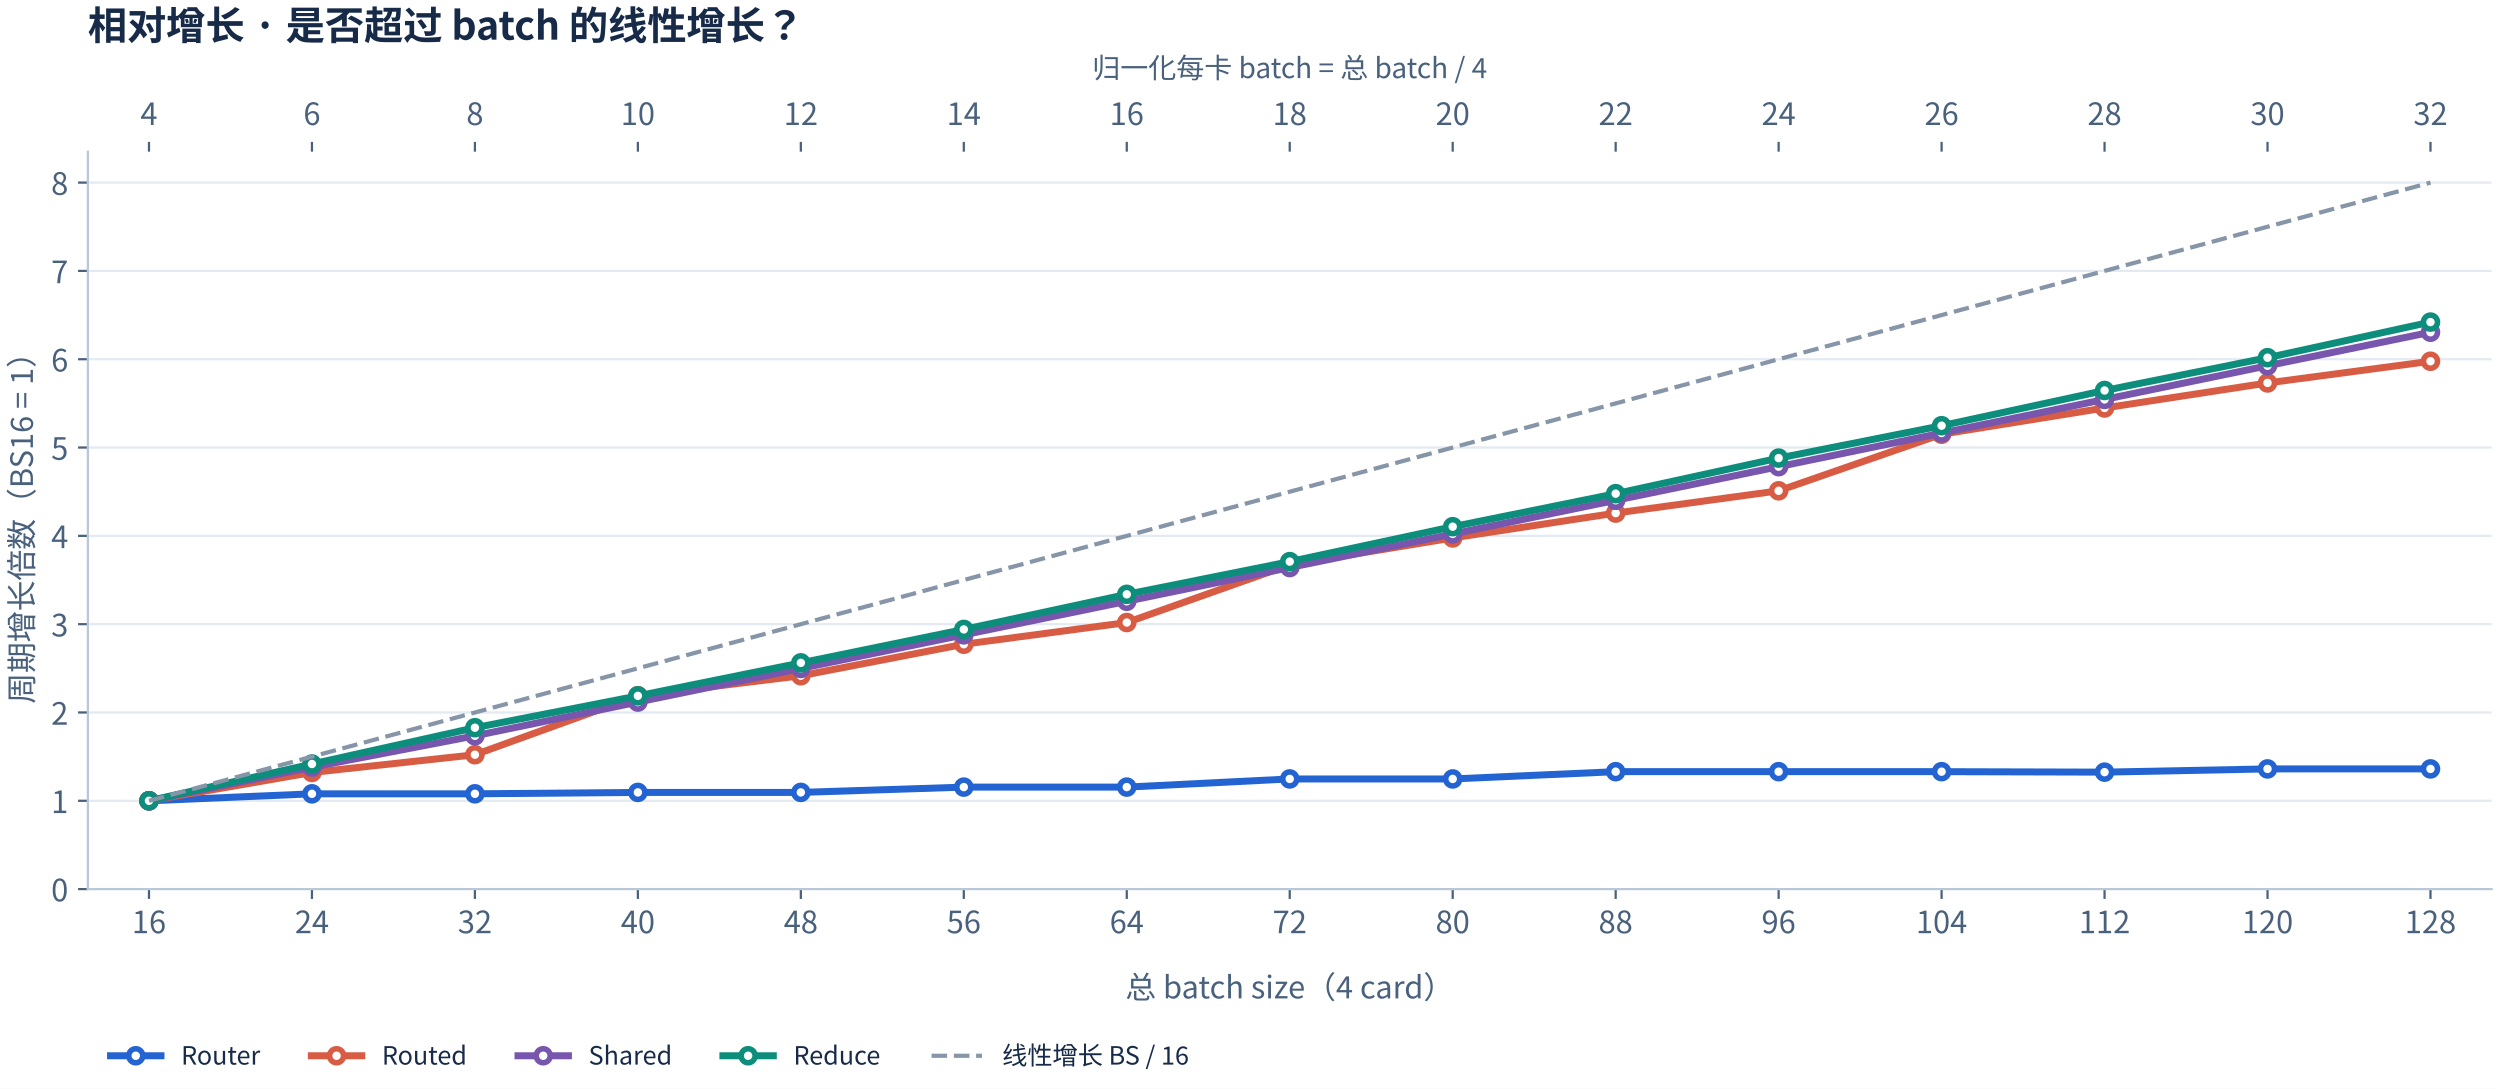
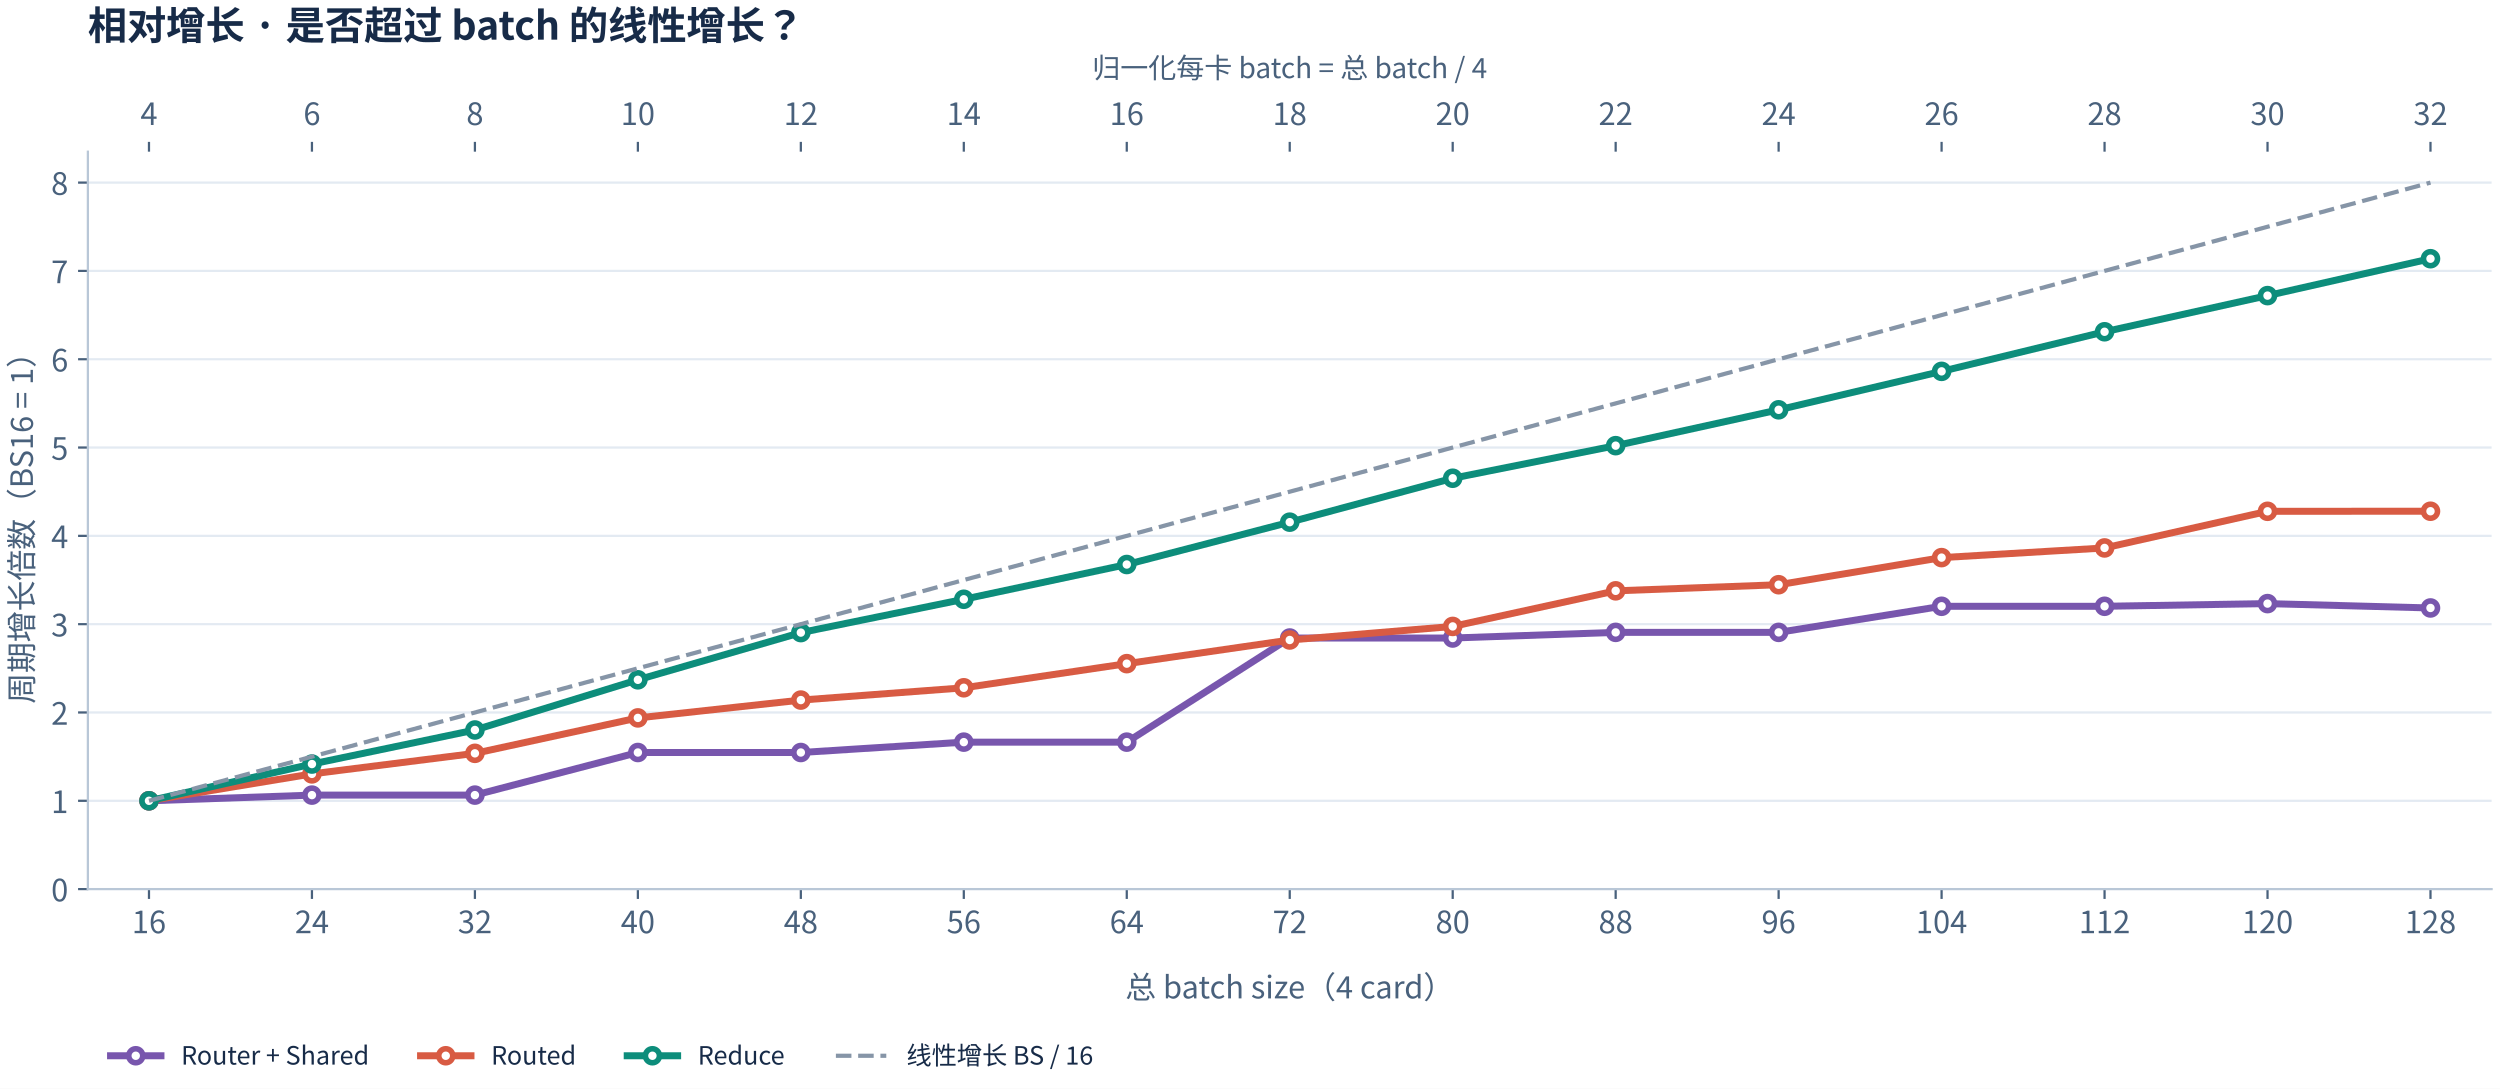
<svg xmlns="http://www.w3.org/2000/svg" xmlns:xlink="http://www.w3.org/1999/xlink" role="img" aria-label="相对增长 · 是否超过 batch 的线性增长？" width="892.8pt" height="388.8pt" viewBox="0 0 892.8 388.8" version="1.1">
  <defs>
    <style type="text/css">*{stroke-linejoin: round; stroke-linecap: butt}</style>
  </defs>
  <g id="kernel-growth-figure_1">
    <g id="kernel-growth-patch_1">
      <path d="M 0 388.8 L 892.8 388.8 L 892.8 0 L 0 0 z " style="fill: #ffffff" />
    </g>
    <g id="kernel-growth-axes_1">
      <g id="kernel-growth-patch_2">
        <path d="M 31.38 317.516 L 889.8 317.516 L 889.8 54.172 L 31.38 54.172 z " style="fill: #ffffff" />
      </g>
      <g id="kernel-growth-axes_2">
        <g id="kernel-growth-patch_3">
          <path d="M 31.38 54.172 L 889.8 54.172 L 889.8 54.172 L 31.38 54.172 z " style="fill: #ffffff" />
        </g>
        <g id="kernel-growth-matplotlib.axis_1">
          <g id="kernel-growth-xtick_1">
            <g id="kernel-growth-line2d_1">
              <defs>
                <path id="kernel-growth-mecb2e9e9a6" d="M 0 0 L 0 -3.5 " style="stroke: #49617c; stroke-width: 0.8" />
              </defs>
              <g>
                <use xlink:href="#kernel-growth-mecb2e9e9a6" x="53.204" y="54.172" style="fill: #49617c; stroke: #49617c; stroke-width: 0.8" />
              </g>
            </g>
            <g id="kernel-growth-text_1">
              <text style="font-size: 11px; font-family: 'Noto Sans CJK JP'; text-anchor: middle; fill: #49617c" x="53.204" y="44.652" transform="rotate(-0 53.20446 44.65212)">4</text>
            </g>
          </g>
          <g id="kernel-growth-xtick_2">
            <g id="kernel-growth-line2d_2">
              <g>
                <use xlink:href="#kernel-growth-mecb2e9e9a6" x="111.402" y="54.172" style="fill: #49617c; stroke: #49617c; stroke-width: 0.8" />
              </g>
            </g>
            <g id="kernel-growth-text_2">
              <text style="font-size: 11px; font-family: 'Noto Sans CJK JP'; text-anchor: middle; fill: #49617c" x="111.402" y="44.652" transform="rotate(-0 111.4024 44.65212)">6</text>
            </g>
          </g>
          <g id="kernel-growth-xtick_3">
            <g id="kernel-growth-line2d_3">
              <g>
                <use xlink:href="#kernel-growth-mecb2e9e9a6" x="169.6" y="54.172" style="fill: #49617c; stroke: #49617c; stroke-width: 0.8" />
              </g>
            </g>
            <g id="kernel-growth-text_3">
              <text style="font-size: 11px; font-family: 'Noto Sans CJK JP'; text-anchor: middle; fill: #49617c" x="169.6" y="44.652" transform="rotate(-0 169.6003 44.65212)">8</text>
            </g>
          </g>
          <g id="kernel-growth-xtick_4">
            <g id="kernel-growth-line2d_4">
              <g>
                <use xlink:href="#kernel-growth-mecb2e9e9a6" x="227.798" y="54.172" style="fill: #49617c; stroke: #49617c; stroke-width: 0.8" />
              </g>
            </g>
            <g id="kernel-growth-text_4">
              <text style="font-size: 11px; font-family: 'Noto Sans CJK JP'; text-anchor: middle; fill: #49617c" x="227.798" y="44.652" transform="rotate(-0 227.7983 44.65212)">10</text>
            </g>
          </g>
          <g id="kernel-growth-xtick_5">
            <g id="kernel-growth-line2d_5">
              <g>
                <use xlink:href="#kernel-growth-mecb2e9e9a6" x="285.996" y="54.172" style="fill: #49617c; stroke: #49617c; stroke-width: 0.8" />
              </g>
            </g>
            <g id="kernel-growth-text_5">
              <text style="font-size: 11px; font-family: 'Noto Sans CJK JP'; text-anchor: middle; fill: #49617c" x="285.996" y="44.652" transform="rotate(-0 285.9962 44.65212)">12</text>
            </g>
          </g>
          <g id="kernel-growth-xtick_6">
            <g id="kernel-growth-line2d_6">
              <g>
                <use xlink:href="#kernel-growth-mecb2e9e9a6" x="344.194" y="54.172" style="fill: #49617c; stroke: #49617c; stroke-width: 0.8" />
              </g>
            </g>
            <g id="kernel-growth-text_6">
              <text style="font-size: 11px; font-family: 'Noto Sans CJK JP'; text-anchor: middle; fill: #49617c" x="344.194" y="44.652" transform="rotate(-0 344.1941 44.65212)">14</text>
            </g>
          </g>
          <g id="kernel-growth-xtick_7">
            <g id="kernel-growth-line2d_7">
              <g>
                <use xlink:href="#kernel-growth-mecb2e9e9a6" x="402.392" y="54.172" style="fill: #49617c; stroke: #49617c; stroke-width: 0.8" />
              </g>
            </g>
            <g id="kernel-growth-text_7">
              <text style="font-size: 11px; font-family: 'Noto Sans CJK JP'; text-anchor: middle; fill: #49617c" x="402.392" y="44.652" transform="rotate(-0 402.3921 44.65212)">16</text>
            </g>
          </g>
          <g id="kernel-growth-xtick_8">
            <g id="kernel-growth-line2d_8">
              <g>
                <use xlink:href="#kernel-growth-mecb2e9e9a6" x="460.59" y="54.172" style="fill: #49617c; stroke: #49617c; stroke-width: 0.8" />
              </g>
            </g>
            <g id="kernel-growth-text_8">
              <text style="font-size: 11px; font-family: 'Noto Sans CJK JP'; text-anchor: middle; fill: #49617c" x="460.59" y="44.652" transform="rotate(-0 460.59 44.65212)">18</text>
            </g>
          </g>
          <g id="kernel-growth-xtick_9">
            <g id="kernel-growth-line2d_9">
              <g>
                <use xlink:href="#kernel-growth-mecb2e9e9a6" x="518.788" y="54.172" style="fill: #49617c; stroke: #49617c; stroke-width: 0.8" />
              </g>
            </g>
            <g id="kernel-growth-text_9">
              <text style="font-size: 11px; font-family: 'Noto Sans CJK JP'; text-anchor: middle; fill: #49617c" x="518.788" y="44.652" transform="rotate(-0 518.7879 44.65212)">20</text>
            </g>
          </g>
          <g id="kernel-growth-xtick_10">
            <g id="kernel-growth-line2d_10">
              <g>
                <use xlink:href="#kernel-growth-mecb2e9e9a6" x="576.986" y="54.172" style="fill: #49617c; stroke: #49617c; stroke-width: 0.8" />
              </g>
            </g>
            <g id="kernel-growth-text_10">
              <text style="font-size: 11px; font-family: 'Noto Sans CJK JP'; text-anchor: middle; fill: #49617c" x="576.986" y="44.652" transform="rotate(-0 576.9859 44.65212)">22</text>
            </g>
          </g>
          <g id="kernel-growth-xtick_11">
            <g id="kernel-growth-line2d_11">
              <g>
                <use xlink:href="#kernel-growth-mecb2e9e9a6" x="635.184" y="54.172" style="fill: #49617c; stroke: #49617c; stroke-width: 0.8" />
              </g>
            </g>
            <g id="kernel-growth-text_11">
              <text style="font-size: 11px; font-family: 'Noto Sans CJK JP'; text-anchor: middle; fill: #49617c" x="635.184" y="44.652" transform="rotate(-0 635.1838 44.65212)">24</text>
            </g>
          </g>
          <g id="kernel-growth-xtick_12">
            <g id="kernel-growth-line2d_12">
              <g>
                <use xlink:href="#kernel-growth-mecb2e9e9a6" x="693.382" y="54.172" style="fill: #49617c; stroke: #49617c; stroke-width: 0.8" />
              </g>
            </g>
            <g id="kernel-growth-text_12">
              <text style="font-size: 11px; font-family: 'Noto Sans CJK JP'; text-anchor: middle; fill: #49617c" x="693.382" y="44.652" transform="rotate(-0 693.3817 44.65212)">26</text>
            </g>
          </g>
          <g id="kernel-growth-xtick_13">
            <g id="kernel-growth-line2d_13">
              <g>
                <use xlink:href="#kernel-growth-mecb2e9e9a6" x="751.58" y="54.172" style="fill: #49617c; stroke: #49617c; stroke-width: 0.8" />
              </g>
            </g>
            <g id="kernel-growth-text_13">
              <text style="font-size: 11px; font-family: 'Noto Sans CJK JP'; text-anchor: middle; fill: #49617c" x="751.58" y="44.652" transform="rotate(-0 751.5797 44.65212)">28</text>
            </g>
          </g>
          <g id="kernel-growth-xtick_14">
            <g id="kernel-growth-line2d_14">
              <g>
                <use xlink:href="#kernel-growth-mecb2e9e9a6" x="809.778" y="54.172" style="fill: #49617c; stroke: #49617c; stroke-width: 0.8" />
              </g>
            </g>
            <g id="kernel-growth-text_14">
              <text style="font-size: 11px; font-family: 'Noto Sans CJK JP'; text-anchor: middle; fill: #49617c" x="809.778" y="44.652" transform="rotate(-0 809.7776 44.65212)">30</text>
            </g>
          </g>
          <g id="kernel-growth-xtick_15">
            <g id="kernel-growth-line2d_15">
              <g>
                <use xlink:href="#kernel-growth-mecb2e9e9a6" x="867.976" y="54.172" style="fill: #49617c; stroke: #49617c; stroke-width: 0.8" />
              </g>
            </g>
            <g id="kernel-growth-text_15">
              <text style="font-size: 11px; font-family: 'Noto Sans CJK JP'; text-anchor: middle; fill: #49617c" x="867.976" y="44.652" transform="rotate(-0 867.9755 44.65212)">32</text>
            </g>
          </g>
          <g id="kernel-growth-text_16">
            <text style="font-size: 10px; font-family: 'Noto Sans CJK JP'; text-anchor: middle; fill: #49617c" x="460.59" y="27.897" transform="rotate(-0 460.59 27.8968)">归一化每卡 batch = 总 batch / 4</text>
          </g>
        </g>
        <g id="kernel-growth-matplotlib.axis_2" />
      </g>
      <g id="kernel-growth-matplotlib.axis_3">
        <g id="kernel-growth-xtick_16">
          <g id="kernel-growth-line2d_16">
            <defs>
              <path id="kernel-growth-mc6863bb9b3" d="M 0 0 L 0 3.5 " style="stroke: #49617c; stroke-width: 0.8" />
            </defs>
            <g>
              <use xlink:href="#kernel-growth-mc6863bb9b3" x="53.204" y="317.516" style="fill: #49617c; stroke: #49617c; stroke-width: 0.8" />
            </g>
          </g>
          <g id="kernel-growth-text_17">
            <text style="font-size: 11px; font-family: 'Noto Sans CJK JP'; text-anchor: middle; fill: #49617c" x="53.204" y="333.271" transform="rotate(-0 53.20446 333.2713)">16</text>
          </g>
        </g>
        <g id="kernel-growth-xtick_17">
          <g id="kernel-growth-line2d_17">
            <g>
              <use xlink:href="#kernel-growth-mc6863bb9b3" x="111.402" y="317.516" style="fill: #49617c; stroke: #49617c; stroke-width: 0.8" />
            </g>
          </g>
          <g id="kernel-growth-text_18">
            <text style="font-size: 11px; font-family: 'Noto Sans CJK JP'; text-anchor: middle; fill: #49617c" x="111.402" y="333.271" transform="rotate(-0 111.4024 333.2713)">24</text>
          </g>
        </g>
        <g id="kernel-growth-xtick_18">
          <g id="kernel-growth-line2d_18">
            <g>
              <use xlink:href="#kernel-growth-mc6863bb9b3" x="169.6" y="317.516" style="fill: #49617c; stroke: #49617c; stroke-width: 0.8" />
            </g>
          </g>
          <g id="kernel-growth-text_19">
            <text style="font-size: 11px; font-family: 'Noto Sans CJK JP'; text-anchor: middle; fill: #49617c" x="169.6" y="333.271" transform="rotate(-0 169.6003 333.2713)">32</text>
          </g>
        </g>
        <g id="kernel-growth-xtick_19">
          <g id="kernel-growth-line2d_19">
            <g>
              <use xlink:href="#kernel-growth-mc6863bb9b3" x="227.798" y="317.516" style="fill: #49617c; stroke: #49617c; stroke-width: 0.8" />
            </g>
          </g>
          <g id="kernel-growth-text_20">
            <text style="font-size: 11px; font-family: 'Noto Sans CJK JP'; text-anchor: middle; fill: #49617c" x="227.798" y="333.271" transform="rotate(-0 227.7983 333.2713)">40</text>
          </g>
        </g>
        <g id="kernel-growth-xtick_20">
          <g id="kernel-growth-line2d_20">
            <g>
              <use xlink:href="#kernel-growth-mc6863bb9b3" x="285.996" y="317.516" style="fill: #49617c; stroke: #49617c; stroke-width: 0.8" />
            </g>
          </g>
          <g id="kernel-growth-text_21">
            <text style="font-size: 11px; font-family: 'Noto Sans CJK JP'; text-anchor: middle; fill: #49617c" x="285.996" y="333.271" transform="rotate(-0 285.9962 333.2713)">48</text>
          </g>
        </g>
        <g id="kernel-growth-xtick_21">
          <g id="kernel-growth-line2d_21">
            <g>
              <use xlink:href="#kernel-growth-mc6863bb9b3" x="344.194" y="317.516" style="fill: #49617c; stroke: #49617c; stroke-width: 0.8" />
            </g>
          </g>
          <g id="kernel-growth-text_22">
            <text style="font-size: 11px; font-family: 'Noto Sans CJK JP'; text-anchor: middle; fill: #49617c" x="344.194" y="333.271" transform="rotate(-0 344.1941 333.2713)">56</text>
          </g>
        </g>
        <g id="kernel-growth-xtick_22">
          <g id="kernel-growth-line2d_22">
            <g>
              <use xlink:href="#kernel-growth-mc6863bb9b3" x="402.392" y="317.516" style="fill: #49617c; stroke: #49617c; stroke-width: 0.8" />
            </g>
          </g>
          <g id="kernel-growth-text_23">
            <text style="font-size: 11px; font-family: 'Noto Sans CJK JP'; text-anchor: middle; fill: #49617c" x="402.392" y="333.271" transform="rotate(-0 402.3921 333.2713)">64</text>
          </g>
        </g>
        <g id="kernel-growth-xtick_23">
          <g id="kernel-growth-line2d_23">
            <g>
              <use xlink:href="#kernel-growth-mc6863bb9b3" x="460.59" y="317.516" style="fill: #49617c; stroke: #49617c; stroke-width: 0.8" />
            </g>
          </g>
          <g id="kernel-growth-text_24">
            <text style="font-size: 11px; font-family: 'Noto Sans CJK JP'; text-anchor: middle; fill: #49617c" x="460.59" y="333.271" transform="rotate(-0 460.59 333.2713)">72</text>
          </g>
        </g>
        <g id="kernel-growth-xtick_24">
          <g id="kernel-growth-line2d_24">
            <g>
              <use xlink:href="#kernel-growth-mc6863bb9b3" x="518.788" y="317.516" style="fill: #49617c; stroke: #49617c; stroke-width: 0.8" />
            </g>
          </g>
          <g id="kernel-growth-text_25">
            <text style="font-size: 11px; font-family: 'Noto Sans CJK JP'; text-anchor: middle; fill: #49617c" x="518.788" y="333.271" transform="rotate(-0 518.7879 333.2713)">80</text>
          </g>
        </g>
        <g id="kernel-growth-xtick_25">
          <g id="kernel-growth-line2d_25">
            <g>
              <use xlink:href="#kernel-growth-mc6863bb9b3" x="576.986" y="317.516" style="fill: #49617c; stroke: #49617c; stroke-width: 0.8" />
            </g>
          </g>
          <g id="kernel-growth-text_26">
            <text style="font-size: 11px; font-family: 'Noto Sans CJK JP'; text-anchor: middle; fill: #49617c" x="576.986" y="333.271" transform="rotate(-0 576.9859 333.2713)">88</text>
          </g>
        </g>
        <g id="kernel-growth-xtick_26">
          <g id="kernel-growth-line2d_26">
            <g>
              <use xlink:href="#kernel-growth-mc6863bb9b3" x="635.184" y="317.516" style="fill: #49617c; stroke: #49617c; stroke-width: 0.8" />
            </g>
          </g>
          <g id="kernel-growth-text_27">
            <text style="font-size: 11px; font-family: 'Noto Sans CJK JP'; text-anchor: middle; fill: #49617c" x="635.184" y="333.271" transform="rotate(-0 635.1838 333.2713)">96</text>
          </g>
        </g>
        <g id="kernel-growth-xtick_27">
          <g id="kernel-growth-line2d_27">
            <g>
              <use xlink:href="#kernel-growth-mc6863bb9b3" x="693.382" y="317.516" style="fill: #49617c; stroke: #49617c; stroke-width: 0.8" />
            </g>
          </g>
          <g id="kernel-growth-text_28">
            <text style="font-size: 11px; font-family: 'Noto Sans CJK JP'; text-anchor: middle; fill: #49617c" x="693.382" y="333.271" transform="rotate(-0 693.3817 333.2713)">104</text>
          </g>
        </g>
        <g id="kernel-growth-xtick_28">
          <g id="kernel-growth-line2d_28">
            <g>
              <use xlink:href="#kernel-growth-mc6863bb9b3" x="751.58" y="317.516" style="fill: #49617c; stroke: #49617c; stroke-width: 0.8" />
            </g>
          </g>
          <g id="kernel-growth-text_29">
            <text style="font-size: 11px; font-family: 'Noto Sans CJK JP'; text-anchor: middle; fill: #49617c" x="751.58" y="333.271" transform="rotate(-0 751.5797 333.2713)">112</text>
          </g>
        </g>
        <g id="kernel-growth-xtick_29">
          <g id="kernel-growth-line2d_29">
            <g>
              <use xlink:href="#kernel-growth-mc6863bb9b3" x="809.778" y="317.516" style="fill: #49617c; stroke: #49617c; stroke-width: 0.8" />
            </g>
          </g>
          <g id="kernel-growth-text_30">
            <text style="font-size: 11px; font-family: 'Noto Sans CJK JP'; text-anchor: middle; fill: #49617c" x="809.778" y="333.271" transform="rotate(-0 809.7776 333.2713)">120</text>
          </g>
        </g>
        <g id="kernel-growth-xtick_30">
          <g id="kernel-growth-line2d_30">
            <g>
              <use xlink:href="#kernel-growth-mc6863bb9b3" x="867.976" y="317.516" style="fill: #49617c; stroke: #49617c; stroke-width: 0.8" />
            </g>
          </g>
          <g id="kernel-growth-text_31">
            <text style="font-size: 11px; font-family: 'Noto Sans CJK JP'; text-anchor: middle; fill: #49617c" x="867.976" y="333.271" transform="rotate(-0 867.9755 333.2713)">128</text>
          </g>
        </g>
        <g id="kernel-growth-text_32">
          <text style="font-size: 11px; font-family: 'Noto Sans CJK JP'; text-anchor: middle; fill: #49617c" x="460.59" y="356.546" transform="rotate(-0 460.59 356.5463)">总 batch size（4 card）</text>
        </g>
      </g>
      <g id="kernel-growth-matplotlib.axis_4">
        <g id="kernel-growth-ytick_1">
          <g id="kernel-growth-line2d_31">
            <path d="M 31.38 317.516 L 889.8 317.516 " clip-path="url(#kernel-growth-p1537c5a682)" style="fill: none; stroke: #e3eaf2; stroke-width: 0.8; stroke-linecap: square" />
          </g>
          <g id="kernel-growth-line2d_32">
            <defs>
              <path id="kernel-growth-mb630600054" d="M 0 0 L -3.5 0 " style="stroke: #49617c; stroke-width: 0.8" />
            </defs>
            <g>
              <use xlink:href="#kernel-growth-mb630600054" x="31.38" y="317.516" style="fill: #49617c; stroke: #49617c; stroke-width: 0.8" />
            </g>
          </g>
          <g id="kernel-growth-text_33">
            <text style="font-size: 11px; font-family: 'Noto Sans CJK JP'; text-anchor: end; fill: #49617c" x="24.38" y="321.894" transform="rotate(-0 24.38024 321.8937)">0</text>
          </g>
        </g>
        <g id="kernel-growth-ytick_2">
          <g id="kernel-growth-line2d_33">
            <path d="M 31.38 285.978 L 889.8 285.978 " clip-path="url(#kernel-growth-p1537c5a682)" style="fill: none; stroke: #e3eaf2; stroke-width: 0.8; stroke-linecap: square" />
          </g>
          <g id="kernel-growth-line2d_34">
            <g>
              <use xlink:href="#kernel-growth-mb630600054" x="31.38" y="285.978" style="fill: #49617c; stroke: #49617c; stroke-width: 0.8" />
            </g>
          </g>
          <g id="kernel-growth-text_34">
            <text style="font-size: 11px; font-family: 'Noto Sans CJK JP'; text-anchor: end; fill: #49617c" x="24.38" y="290.355" transform="rotate(-0 24.38024 290.3554)">1</text>
          </g>
        </g>
        <g id="kernel-growth-ytick_3">
          <g id="kernel-growth-line2d_35">
            <path d="M 31.38 254.44 L 889.8 254.44 " clip-path="url(#kernel-growth-p1537c5a682)" style="fill: none; stroke: #e3eaf2; stroke-width: 0.8; stroke-linecap: square" />
          </g>
          <g id="kernel-growth-line2d_36">
            <g>
              <use xlink:href="#kernel-growth-mb630600054" x="31.38" y="254.44" style="fill: #49617c; stroke: #49617c; stroke-width: 0.8" />
            </g>
          </g>
          <g id="kernel-growth-text_35">
            <text style="font-size: 11px; font-family: 'Noto Sans CJK JP'; text-anchor: end; fill: #49617c" x="24.38" y="258.817" transform="rotate(-0 24.38024 258.8172)">2</text>
          </g>
        </g>
        <g id="kernel-growth-ytick_4">
          <g id="kernel-growth-line2d_37">
            <path d="M 31.38 222.901 L 889.8 222.901 " clip-path="url(#kernel-growth-p1537c5a682)" style="fill: none; stroke: #e3eaf2; stroke-width: 0.8; stroke-linecap: square" />
          </g>
          <g id="kernel-growth-line2d_38">
            <g>
              <use xlink:href="#kernel-growth-mb630600054" x="31.38" y="222.901" style="fill: #49617c; stroke: #49617c; stroke-width: 0.8" />
            </g>
          </g>
          <g id="kernel-growth-text_36">
            <text style="font-size: 11px; font-family: 'Noto Sans CJK JP'; text-anchor: end; fill: #49617c" x="24.38" y="227.279" transform="rotate(-0 24.38024 227.279)">3</text>
          </g>
        </g>
        <g id="kernel-growth-ytick_5">
          <g id="kernel-growth-line2d_39">
            <path d="M 31.38 191.363 L 889.8 191.363 " clip-path="url(#kernel-growth-p1537c5a682)" style="fill: none; stroke: #e3eaf2; stroke-width: 0.8; stroke-linecap: square" />
          </g>
          <g id="kernel-growth-line2d_40">
            <g>
              <use xlink:href="#kernel-growth-mb630600054" x="31.38" y="191.363" style="fill: #49617c; stroke: #49617c; stroke-width: 0.8" />
            </g>
          </g>
          <g id="kernel-growth-text_37">
            <text style="font-size: 11px; font-family: 'Noto Sans CJK JP'; text-anchor: end; fill: #49617c" x="24.38" y="195.741" transform="rotate(-0 24.38024 195.7407)">4</text>
          </g>
        </g>
        <g id="kernel-growth-ytick_6">
          <g id="kernel-growth-line2d_41">
            <path d="M 31.38 159.825 L 889.8 159.825 " clip-path="url(#kernel-growth-p1537c5a682)" style="fill: none; stroke: #e3eaf2; stroke-width: 0.8; stroke-linecap: square" />
          </g>
          <g id="kernel-growth-line2d_42">
            <g>
              <use xlink:href="#kernel-growth-mb630600054" x="31.38" y="159.825" style="fill: #49617c; stroke: #49617c; stroke-width: 0.8" />
            </g>
          </g>
          <g id="kernel-growth-text_38">
            <text style="font-size: 11px; font-family: 'Noto Sans CJK JP'; text-anchor: end; fill: #49617c" x="24.38" y="164.203" transform="rotate(-0 24.38024 164.2025)">5</text>
          </g>
        </g>
        <g id="kernel-growth-ytick_7">
          <g id="kernel-growth-line2d_43">
            <path d="M 31.38 128.287 L 889.8 128.287 " clip-path="url(#kernel-growth-p1537c5a682)" style="fill: none; stroke: #e3eaf2; stroke-width: 0.8; stroke-linecap: square" />
          </g>
          <g id="kernel-growth-line2d_44">
            <g>
              <use xlink:href="#kernel-growth-mb630600054" x="31.38" y="128.287" style="fill: #49617c; stroke: #49617c; stroke-width: 0.8" />
            </g>
          </g>
          <g id="kernel-growth-text_39">
            <text style="font-size: 11px; font-family: 'Noto Sans CJK JP'; text-anchor: end; fill: #49617c" x="24.38" y="132.664" transform="rotate(-0 24.38024 132.6643)">6</text>
          </g>
        </g>
        <g id="kernel-growth-ytick_8">
          <g id="kernel-growth-line2d_45">
            <path d="M 31.38 96.748 L 889.8 96.748 " clip-path="url(#kernel-growth-p1537c5a682)" style="fill: none; stroke: #e3eaf2; stroke-width: 0.8; stroke-linecap: square" />
          </g>
          <g id="kernel-growth-line2d_46">
            <g>
              <use xlink:href="#kernel-growth-mb630600054" x="31.38" y="96.748" style="fill: #49617c; stroke: #49617c; stroke-width: 0.8" />
            </g>
          </g>
          <g id="kernel-growth-text_40">
            <text style="font-size: 11px; font-family: 'Noto Sans CJK JP'; text-anchor: end; fill: #49617c" x="24.38" y="101.126" transform="rotate(-0 24.38024 101.1261)">7</text>
          </g>
        </g>
        <g id="kernel-growth-ytick_9">
          <g id="kernel-growth-line2d_47">
            <path d="M 31.38 65.21 L 889.8 65.21 " clip-path="url(#kernel-growth-p1537c5a682)" style="fill: none; stroke: #e3eaf2; stroke-width: 0.8; stroke-linecap: square" />
          </g>
          <g id="kernel-growth-line2d_48">
            <g>
              <use xlink:href="#kernel-growth-mb630600054" x="31.38" y="65.21" style="fill: #49617c; stroke: #49617c; stroke-width: 0.8" />
            </g>
          </g>
          <g id="kernel-growth-text_41">
            <text style="font-size: 11px; font-family: 'Noto Sans CJK JP'; text-anchor: end; fill: #49617c" x="24.38" y="69.588" transform="rotate(-0 24.38024 69.58784)">8</text>
          </g>
        </g>
        <g id="kernel-growth-text_42">
          <text style="font-size: 11px; font-family: 'Noto Sans CJK JP'; text-anchor: middle; fill: #49617c" x="11.756" y="185.844" transform="rotate(-90 11.75555 185.8439)">周期增长倍数（BS16 = 1）</text>
        </g>
      </g>
      <g id="kernel-growth-line2d_49">
-         <path d="M 53.204 285.978 L 111.402 283.487 L 169.6 283.487 L 227.798 282.984 L 285.996 282.984 L 344.194 281.092 L 402.392 281.092 L 460.59 278.173 L 518.788 278.173 L 576.986 275.576 L 635.184 275.576 L 693.382 275.576 L 751.58 275.747 L 809.778 274.592 L 867.976 274.592 " clip-path="url(#kernel-growth-p1537c5a682)" style="fill: none; stroke: #2364d2; stroke-width: 2.5; stroke-linecap: square" />
+         <path d="M 53.204 285.978 L 111.402 283.949 L 169.6 283.949 L 227.798 268.734 L 285.996 268.734 L 344.194 265.033 L 402.392 265.033 L 460.59 227.848 L 518.788 227.848 L 576.986 225.831 L 635.184 225.831 L 693.382 216.515 L 751.58 216.515 L 809.778 215.558 L 867.976 217.116 " clip-path="url(#kernel-growth-p1537c5a682)" style="fill: none; stroke: #7856ad; stroke-width: 2.5; stroke-linecap: square" />
        <defs>
-           <path id="kernel-growth-m94619aaaa5" d="M 0 2.5 C 0.663 2.5 1.299 2.237 1.768 1.768 C 2.237 1.299 2.5 0.663 2.5 0 C 2.5 -0.663 2.237 -1.299 1.768 -1.768 C 1.299 -2.237 0.663 -2.5 0 -2.5 C -0.663 -2.5 -1.299 -2.237 -1.768 -1.768 C -2.237 -1.299 -2.5 -0.663 -2.5 0 C -2.5 0.663 -2.237 1.299 -1.768 1.768 C -1.299 2.237 -0.663 2.5 0 2.5 z " style="stroke: #2364d2; stroke-width: 2" />
+           <path id="kernel-growth-m4a924cdd6e" d="M 0 2.5 C 0.663 2.5 1.299 2.237 1.768 1.768 C 2.237 1.299 2.5 0.663 2.5 0 C 2.5 -0.663 2.237 -1.299 1.768 -1.768 C 1.299 -2.237 0.663 -2.5 0 -2.5 C -0.663 -2.5 -1.299 -2.237 -1.768 -1.768 C -2.237 -1.299 -2.5 -0.663 -2.5 0 C -2.5 0.663 -2.237 1.299 -1.768 1.768 C -1.299 2.237 -0.663 2.5 0 2.5 z " style="stroke: #7856ad; stroke-width: 2" />
        </defs>
        <g clip-path="url(#kernel-growth-p1537c5a682)">
-           <use xlink:href="#kernel-growth-m94619aaaa5" x="53.204" y="285.978" style="fill: #ffffff; stroke: #2364d2; stroke-width: 2" />
-           <use xlink:href="#kernel-growth-m94619aaaa5" x="111.402" y="283.487" style="fill: #ffffff; stroke: #2364d2; stroke-width: 2" />
-           <use xlink:href="#kernel-growth-m94619aaaa5" x="169.6" y="283.487" style="fill: #ffffff; stroke: #2364d2; stroke-width: 2" />
-           <use xlink:href="#kernel-growth-m94619aaaa5" x="227.798" y="282.984" style="fill: #ffffff; stroke: #2364d2; stroke-width: 2" />
-           <use xlink:href="#kernel-growth-m94619aaaa5" x="285.996" y="282.984" style="fill: #ffffff; stroke: #2364d2; stroke-width: 2" />
-           <use xlink:href="#kernel-growth-m94619aaaa5" x="344.194" y="281.092" style="fill: #ffffff; stroke: #2364d2; stroke-width: 2" />
-           <use xlink:href="#kernel-growth-m94619aaaa5" x="402.392" y="281.092" style="fill: #ffffff; stroke: #2364d2; stroke-width: 2" />
-           <use xlink:href="#kernel-growth-m94619aaaa5" x="460.59" y="278.173" style="fill: #ffffff; stroke: #2364d2; stroke-width: 2" />
-           <use xlink:href="#kernel-growth-m94619aaaa5" x="518.788" y="278.173" style="fill: #ffffff; stroke: #2364d2; stroke-width: 2" />
-           <use xlink:href="#kernel-growth-m94619aaaa5" x="576.986" y="275.576" style="fill: #ffffff; stroke: #2364d2; stroke-width: 2" />
-           <use xlink:href="#kernel-growth-m94619aaaa5" x="635.184" y="275.576" style="fill: #ffffff; stroke: #2364d2; stroke-width: 2" />
-           <use xlink:href="#kernel-growth-m94619aaaa5" x="693.382" y="275.576" style="fill: #ffffff; stroke: #2364d2; stroke-width: 2" />
-           <use xlink:href="#kernel-growth-m94619aaaa5" x="751.58" y="275.747" style="fill: #ffffff; stroke: #2364d2; stroke-width: 2" />
-           <use xlink:href="#kernel-growth-m94619aaaa5" x="809.778" y="274.592" style="fill: #ffffff; stroke: #2364d2; stroke-width: 2" />
-           <use xlink:href="#kernel-growth-m94619aaaa5" x="867.976" y="274.592" style="fill: #ffffff; stroke: #2364d2; stroke-width: 2" />
+           <use xlink:href="#kernel-growth-m4a924cdd6e" x="53.204" y="285.978" style="fill: #ffffff; stroke: #7856ad; stroke-width: 2" />
+           <use xlink:href="#kernel-growth-m4a924cdd6e" x="111.402" y="283.949" style="fill: #ffffff; stroke: #7856ad; stroke-width: 2" />
+           <use xlink:href="#kernel-growth-m4a924cdd6e" x="169.6" y="283.949" style="fill: #ffffff; stroke: #7856ad; stroke-width: 2" />
+           <use xlink:href="#kernel-growth-m4a924cdd6e" x="227.798" y="268.734" style="fill: #ffffff; stroke: #7856ad; stroke-width: 2" />
+           <use xlink:href="#kernel-growth-m4a924cdd6e" x="285.996" y="268.734" style="fill: #ffffff; stroke: #7856ad; stroke-width: 2" />
+           <use xlink:href="#kernel-growth-m4a924cdd6e" x="344.194" y="265.033" style="fill: #ffffff; stroke: #7856ad; stroke-width: 2" />
+           <use xlink:href="#kernel-growth-m4a924cdd6e" x="402.392" y="265.033" style="fill: #ffffff; stroke: #7856ad; stroke-width: 2" />
+           <use xlink:href="#kernel-growth-m4a924cdd6e" x="460.59" y="227.848" style="fill: #ffffff; stroke: #7856ad; stroke-width: 2" />
+           <use xlink:href="#kernel-growth-m4a924cdd6e" x="518.788" y="227.848" style="fill: #ffffff; stroke: #7856ad; stroke-width: 2" />
+           <use xlink:href="#kernel-growth-m4a924cdd6e" x="576.986" y="225.831" style="fill: #ffffff; stroke: #7856ad; stroke-width: 2" />
+           <use xlink:href="#kernel-growth-m4a924cdd6e" x="635.184" y="225.831" style="fill: #ffffff; stroke: #7856ad; stroke-width: 2" />
+           <use xlink:href="#kernel-growth-m4a924cdd6e" x="693.382" y="216.515" style="fill: #ffffff; stroke: #7856ad; stroke-width: 2" />
+           <use xlink:href="#kernel-growth-m4a924cdd6e" x="751.58" y="216.515" style="fill: #ffffff; stroke: #7856ad; stroke-width: 2" />
+           <use xlink:href="#kernel-growth-m4a924cdd6e" x="809.778" y="215.558" style="fill: #ffffff; stroke: #7856ad; stroke-width: 2" />
+           <use xlink:href="#kernel-growth-m4a924cdd6e" x="867.976" y="217.116" style="fill: #ffffff; stroke: #7856ad; stroke-width: 2" />
        </g>
      </g>
      <g id="kernel-growth-line2d_50">
-         <path d="M 53.204 285.978 L 111.402 275.864 L 169.6 269.524 L 227.798 248.461 L 285.996 241.32 L 344.194 230.066 L 402.392 222.313 L 460.59 201.678 L 518.788 192.104 L 576.986 183.229 L 635.184 175.275 L 693.382 155.062 L 751.58 145.693 L 809.778 136.752 L 867.976 129.01 " clip-path="url(#kernel-growth-p1537c5a682)" style="fill: none; stroke: #d85b43; stroke-width: 2.5; stroke-linecap: square" />
+         <path d="M 53.204 285.978 L 111.402 276.366 L 169.6 269.032 L 227.798 256.376 L 285.996 250.011 L 344.194 245.621 L 402.392 237 L 460.59 228.554 L 518.788 223.708 L 576.986 210.997 L 635.184 208.817 L 693.382 199.135 L 751.58 195.681 L 809.778 182.595 L 867.976 182.573 " clip-path="url(#kernel-growth-p1537c5a682)" style="fill: none; stroke: #d85b43; stroke-width: 2.5; stroke-linecap: square" />
        <defs>
          <path id="kernel-growth-mc06e842d91" d="M 0 2.5 C 0.663 2.5 1.299 2.237 1.768 1.768 C 2.237 1.299 2.5 0.663 2.5 0 C 2.5 -0.663 2.237 -1.299 1.768 -1.768 C 1.299 -2.237 0.663 -2.5 0 -2.5 C -0.663 -2.5 -1.299 -2.237 -1.768 -1.768 C -2.237 -1.299 -2.5 -0.663 -2.5 0 C -2.5 0.663 -2.237 1.299 -1.768 1.768 C -1.299 2.237 -0.663 2.5 0 2.5 z " style="stroke: #d85b43; stroke-width: 2" />
        </defs>
        <g clip-path="url(#kernel-growth-p1537c5a682)">
          <use xlink:href="#kernel-growth-mc06e842d91" x="53.204" y="285.978" style="fill: #ffffff; stroke: #d85b43; stroke-width: 2" />
-           <use xlink:href="#kernel-growth-mc06e842d91" x="111.402" y="275.864" style="fill: #ffffff; stroke: #d85b43; stroke-width: 2" />
-           <use xlink:href="#kernel-growth-mc06e842d91" x="169.6" y="269.524" style="fill: #ffffff; stroke: #d85b43; stroke-width: 2" />
-           <use xlink:href="#kernel-growth-mc06e842d91" x="227.798" y="248.461" style="fill: #ffffff; stroke: #d85b43; stroke-width: 2" />
-           <use xlink:href="#kernel-growth-mc06e842d91" x="285.996" y="241.32" style="fill: #ffffff; stroke: #d85b43; stroke-width: 2" />
-           <use xlink:href="#kernel-growth-mc06e842d91" x="344.194" y="230.066" style="fill: #ffffff; stroke: #d85b43; stroke-width: 2" />
-           <use xlink:href="#kernel-growth-mc06e842d91" x="402.392" y="222.313" style="fill: #ffffff; stroke: #d85b43; stroke-width: 2" />
-           <use xlink:href="#kernel-growth-mc06e842d91" x="460.59" y="201.678" style="fill: #ffffff; stroke: #d85b43; stroke-width: 2" />
-           <use xlink:href="#kernel-growth-mc06e842d91" x="518.788" y="192.104" style="fill: #ffffff; stroke: #d85b43; stroke-width: 2" />
-           <use xlink:href="#kernel-growth-mc06e842d91" x="576.986" y="183.229" style="fill: #ffffff; stroke: #d85b43; stroke-width: 2" />
-           <use xlink:href="#kernel-growth-mc06e842d91" x="635.184" y="175.275" style="fill: #ffffff; stroke: #d85b43; stroke-width: 2" />
-           <use xlink:href="#kernel-growth-mc06e842d91" x="693.382" y="155.062" style="fill: #ffffff; stroke: #d85b43; stroke-width: 2" />
-           <use xlink:href="#kernel-growth-mc06e842d91" x="751.58" y="145.693" style="fill: #ffffff; stroke: #d85b43; stroke-width: 2" />
-           <use xlink:href="#kernel-growth-mc06e842d91" x="809.778" y="136.752" style="fill: #ffffff; stroke: #d85b43; stroke-width: 2" />
-           <use xlink:href="#kernel-growth-mc06e842d91" x="867.976" y="129.01" style="fill: #ffffff; stroke: #d85b43; stroke-width: 2" />
+           <use xlink:href="#kernel-growth-mc06e842d91" x="111.402" y="276.366" style="fill: #ffffff; stroke: #d85b43; stroke-width: 2" />
+           <use xlink:href="#kernel-growth-mc06e842d91" x="169.6" y="269.032" style="fill: #ffffff; stroke: #d85b43; stroke-width: 2" />
+           <use xlink:href="#kernel-growth-mc06e842d91" x="227.798" y="256.376" style="fill: #ffffff; stroke: #d85b43; stroke-width: 2" />
+           <use xlink:href="#kernel-growth-mc06e842d91" x="285.996" y="250.011" style="fill: #ffffff; stroke: #d85b43; stroke-width: 2" />
+           <use xlink:href="#kernel-growth-mc06e842d91" x="344.194" y="245.621" style="fill: #ffffff; stroke: #d85b43; stroke-width: 2" />
+           <use xlink:href="#kernel-growth-mc06e842d91" x="402.392" y="237" style="fill: #ffffff; stroke: #d85b43; stroke-width: 2" />
+           <use xlink:href="#kernel-growth-mc06e842d91" x="460.59" y="228.554" style="fill: #ffffff; stroke: #d85b43; stroke-width: 2" />
+           <use xlink:href="#kernel-growth-mc06e842d91" x="518.788" y="223.708" style="fill: #ffffff; stroke: #d85b43; stroke-width: 2" />
+           <use xlink:href="#kernel-growth-mc06e842d91" x="576.986" y="210.997" style="fill: #ffffff; stroke: #d85b43; stroke-width: 2" />
+           <use xlink:href="#kernel-growth-mc06e842d91" x="635.184" y="208.817" style="fill: #ffffff; stroke: #d85b43; stroke-width: 2" />
+           <use xlink:href="#kernel-growth-mc06e842d91" x="693.382" y="199.135" style="fill: #ffffff; stroke: #d85b43; stroke-width: 2" />
+           <use xlink:href="#kernel-growth-mc06e842d91" x="751.58" y="195.681" style="fill: #ffffff; stroke: #d85b43; stroke-width: 2" />
+           <use xlink:href="#kernel-growth-mc06e842d91" x="809.778" y="182.595" style="fill: #ffffff; stroke: #d85b43; stroke-width: 2" />
+           <use xlink:href="#kernel-growth-mc06e842d91" x="867.976" y="182.573" style="fill: #ffffff; stroke: #d85b43; stroke-width: 2" />
        </g>
      </g>
      <g id="kernel-growth-line2d_51">
-         <path d="M 53.204 285.978 L 111.402 273.976 L 169.6 262.763 L 227.798 250.725 L 285.996 238.713 L 344.194 226.705 L 402.392 214.73 L 460.59 202.685 L 518.788 190.674 L 576.986 178.665 L 635.184 166.654 L 693.382 154.646 L 751.58 142.634 L 809.778 130.623 L 867.976 118.645 " clip-path="url(#kernel-growth-p1537c5a682)" style="fill: none; stroke: #7856ad; stroke-width: 2.5; stroke-linecap: square" />
-         <defs>
-           <path id="kernel-growth-m4a924cdd6e" d="M 0 2.5 C 0.663 2.5 1.299 2.237 1.768 1.768 C 2.237 1.299 2.5 0.663 2.5 0 C 2.5 -0.663 2.237 -1.299 1.768 -1.768 C 1.299 -2.237 0.663 -2.5 0 -2.5 C -0.663 -2.5 -1.299 -2.237 -1.768 -1.768 C -2.237 -1.299 -2.5 -0.663 -2.5 0 C -2.5 0.663 -2.237 1.299 -1.768 1.768 C -1.299 2.237 -0.663 2.5 0 2.5 z " style="stroke: #7856ad; stroke-width: 2" />
-         </defs>
-         <g clip-path="url(#kernel-growth-p1537c5a682)">
-           <use xlink:href="#kernel-growth-m4a924cdd6e" x="53.204" y="285.978" style="fill: #ffffff; stroke: #7856ad; stroke-width: 2" />
-           <use xlink:href="#kernel-growth-m4a924cdd6e" x="111.402" y="273.976" style="fill: #ffffff; stroke: #7856ad; stroke-width: 2" />
-           <use xlink:href="#kernel-growth-m4a924cdd6e" x="169.6" y="262.763" style="fill: #ffffff; stroke: #7856ad; stroke-width: 2" />
-           <use xlink:href="#kernel-growth-m4a924cdd6e" x="227.798" y="250.725" style="fill: #ffffff; stroke: #7856ad; stroke-width: 2" />
-           <use xlink:href="#kernel-growth-m4a924cdd6e" x="285.996" y="238.713" style="fill: #ffffff; stroke: #7856ad; stroke-width: 2" />
-           <use xlink:href="#kernel-growth-m4a924cdd6e" x="344.194" y="226.705" style="fill: #ffffff; stroke: #7856ad; stroke-width: 2" />
-           <use xlink:href="#kernel-growth-m4a924cdd6e" x="402.392" y="214.73" style="fill: #ffffff; stroke: #7856ad; stroke-width: 2" />
-           <use xlink:href="#kernel-growth-m4a924cdd6e" x="460.59" y="202.685" style="fill: #ffffff; stroke: #7856ad; stroke-width: 2" />
-           <use xlink:href="#kernel-growth-m4a924cdd6e" x="518.788" y="190.674" style="fill: #ffffff; stroke: #7856ad; stroke-width: 2" />
-           <use xlink:href="#kernel-growth-m4a924cdd6e" x="576.986" y="178.665" style="fill: #ffffff; stroke: #7856ad; stroke-width: 2" />
-           <use xlink:href="#kernel-growth-m4a924cdd6e" x="635.184" y="166.654" style="fill: #ffffff; stroke: #7856ad; stroke-width: 2" />
-           <use xlink:href="#kernel-growth-m4a924cdd6e" x="693.382" y="154.646" style="fill: #ffffff; stroke: #7856ad; stroke-width: 2" />
-           <use xlink:href="#kernel-growth-m4a924cdd6e" x="751.58" y="142.634" style="fill: #ffffff; stroke: #7856ad; stroke-width: 2" />
-           <use xlink:href="#kernel-growth-m4a924cdd6e" x="809.778" y="130.623" style="fill: #ffffff; stroke: #7856ad; stroke-width: 2" />
-           <use xlink:href="#kernel-growth-m4a924cdd6e" x="867.976" y="118.645" style="fill: #ffffff; stroke: #7856ad; stroke-width: 2" />
-         </g>
-       </g>
-       <g id="kernel-growth-line2d_52">
-         <path d="M 53.204 285.978 L 111.402 272.836 L 169.6 259.881 L 227.798 248.5 L 285.996 236.719 L 344.194 224.78 L 402.392 212.25 L 460.59 200.563 L 518.788 188.09 L 576.986 176.296 L 635.184 163.595 L 693.382 152.025 L 751.58 139.449 L 809.778 127.737 L 867.976 115.024 " clip-path="url(#kernel-growth-p1537c5a682)" style="fill: none; stroke: #0d8d7b; stroke-width: 2.5; stroke-linecap: square" />
+         <path d="M 53.204 285.978 L 111.402 272.856 L 169.6 260.694 L 227.798 242.772 L 285.996 225.913 L 344.194 214.012 L 402.392 201.598 L 460.59 186.476 L 518.788 170.792 L 576.986 159.154 L 635.184 146.347 L 693.382 132.62 L 751.58 118.48 L 809.778 105.568 L 867.976 92.389 " clip-path="url(#kernel-growth-p1537c5a682)" style="fill: none; stroke: #0d8d7b; stroke-width: 2.5; stroke-linecap: square" />
        <defs>
          <path id="kernel-growth-m98abdd7638" d="M 0 2.5 C 0.663 2.5 1.299 2.237 1.768 1.768 C 2.237 1.299 2.5 0.663 2.5 0 C 2.5 -0.663 2.237 -1.299 1.768 -1.768 C 1.299 -2.237 0.663 -2.5 0 -2.5 C -0.663 -2.5 -1.299 -2.237 -1.768 -1.768 C -2.237 -1.299 -2.5 -0.663 -2.5 0 C -2.5 0.663 -2.237 1.299 -1.768 1.768 C -1.299 2.237 -0.663 2.5 0 2.5 z " style="stroke: #0d8d7b; stroke-width: 2" />
        </defs>
        <g clip-path="url(#kernel-growth-p1537c5a682)">
          <use xlink:href="#kernel-growth-m98abdd7638" x="53.204" y="285.978" style="fill: #ffffff; stroke: #0d8d7b; stroke-width: 2" />
-           <use xlink:href="#kernel-growth-m98abdd7638" x="111.402" y="272.836" style="fill: #ffffff; stroke: #0d8d7b; stroke-width: 2" />
-           <use xlink:href="#kernel-growth-m98abdd7638" x="169.6" y="259.881" style="fill: #ffffff; stroke: #0d8d7b; stroke-width: 2" />
-           <use xlink:href="#kernel-growth-m98abdd7638" x="227.798" y="248.5" style="fill: #ffffff; stroke: #0d8d7b; stroke-width: 2" />
-           <use xlink:href="#kernel-growth-m98abdd7638" x="285.996" y="236.719" style="fill: #ffffff; stroke: #0d8d7b; stroke-width: 2" />
-           <use xlink:href="#kernel-growth-m98abdd7638" x="344.194" y="224.78" style="fill: #ffffff; stroke: #0d8d7b; stroke-width: 2" />
-           <use xlink:href="#kernel-growth-m98abdd7638" x="402.392" y="212.25" style="fill: #ffffff; stroke: #0d8d7b; stroke-width: 2" />
-           <use xlink:href="#kernel-growth-m98abdd7638" x="460.59" y="200.563" style="fill: #ffffff; stroke: #0d8d7b; stroke-width: 2" />
-           <use xlink:href="#kernel-growth-m98abdd7638" x="518.788" y="188.09" style="fill: #ffffff; stroke: #0d8d7b; stroke-width: 2" />
-           <use xlink:href="#kernel-growth-m98abdd7638" x="576.986" y="176.296" style="fill: #ffffff; stroke: #0d8d7b; stroke-width: 2" />
-           <use xlink:href="#kernel-growth-m98abdd7638" x="635.184" y="163.595" style="fill: #ffffff; stroke: #0d8d7b; stroke-width: 2" />
-           <use xlink:href="#kernel-growth-m98abdd7638" x="693.382" y="152.025" style="fill: #ffffff; stroke: #0d8d7b; stroke-width: 2" />
-           <use xlink:href="#kernel-growth-m98abdd7638" x="751.58" y="139.449" style="fill: #ffffff; stroke: #0d8d7b; stroke-width: 2" />
-           <use xlink:href="#kernel-growth-m98abdd7638" x="809.778" y="127.737" style="fill: #ffffff; stroke: #0d8d7b; stroke-width: 2" />
-           <use xlink:href="#kernel-growth-m98abdd7638" x="867.976" y="115.024" style="fill: #ffffff; stroke: #0d8d7b; stroke-width: 2" />
-         </g>
-       </g>
-       <g id="kernel-growth-line2d_53">
+           <use xlink:href="#kernel-growth-m98abdd7638" x="111.402" y="272.856" style="fill: #ffffff; stroke: #0d8d7b; stroke-width: 2" />
+           <use xlink:href="#kernel-growth-m98abdd7638" x="169.6" y="260.694" style="fill: #ffffff; stroke: #0d8d7b; stroke-width: 2" />
+           <use xlink:href="#kernel-growth-m98abdd7638" x="227.798" y="242.772" style="fill: #ffffff; stroke: #0d8d7b; stroke-width: 2" />
+           <use xlink:href="#kernel-growth-m98abdd7638" x="285.996" y="225.913" style="fill: #ffffff; stroke: #0d8d7b; stroke-width: 2" />
+           <use xlink:href="#kernel-growth-m98abdd7638" x="344.194" y="214.012" style="fill: #ffffff; stroke: #0d8d7b; stroke-width: 2" />
+           <use xlink:href="#kernel-growth-m98abdd7638" x="402.392" y="201.598" style="fill: #ffffff; stroke: #0d8d7b; stroke-width: 2" />
+           <use xlink:href="#kernel-growth-m98abdd7638" x="460.59" y="186.476" style="fill: #ffffff; stroke: #0d8d7b; stroke-width: 2" />
+           <use xlink:href="#kernel-growth-m98abdd7638" x="518.788" y="170.792" style="fill: #ffffff; stroke: #0d8d7b; stroke-width: 2" />
+           <use xlink:href="#kernel-growth-m98abdd7638" x="576.986" y="159.154" style="fill: #ffffff; stroke: #0d8d7b; stroke-width: 2" />
+           <use xlink:href="#kernel-growth-m98abdd7638" x="635.184" y="146.347" style="fill: #ffffff; stroke: #0d8d7b; stroke-width: 2" />
+           <use xlink:href="#kernel-growth-m98abdd7638" x="693.382" y="132.62" style="fill: #ffffff; stroke: #0d8d7b; stroke-width: 2" />
+           <use xlink:href="#kernel-growth-m98abdd7638" x="751.58" y="118.48" style="fill: #ffffff; stroke: #0d8d7b; stroke-width: 2" />
+           <use xlink:href="#kernel-growth-m98abdd7638" x="809.778" y="105.568" style="fill: #ffffff; stroke: #0d8d7b; stroke-width: 2" />
+           <use xlink:href="#kernel-growth-m98abdd7638" x="867.976" y="92.389" style="fill: #ffffff; stroke: #0d8d7b; stroke-width: 2" />
+         </g>
+       </g>
+       <g id="kernel-growth-line2d_52">
        <path d="M 53.204 285.978 L 111.402 270.209 L 169.6 254.44 L 227.798 238.67 L 285.996 222.901 L 344.194 207.132 L 402.392 191.363 L 460.59 175.594 L 518.788 159.825 L 576.986 144.056 L 635.184 128.287 L 693.382 112.518 L 751.58 96.748 L 809.778 80.979 L 867.976 65.21 " clip-path="url(#kernel-growth-p1537c5a682)" style="fill: none; stroke-dasharray: 5.55,2.4; stroke-dashoffset: 0; stroke: #8695a7; stroke-width: 1.5" />
      </g>
      <g id="kernel-growth-patch_4">
        <path d="M 31.38 317.516 L 31.38 54.172 " style="fill: none; stroke: #b9c7d7; stroke-width: 0.8; stroke-linejoin: miter; stroke-linecap: square" />
      </g>
      <g id="kernel-growth-patch_5">
        <path d="M 31.38 317.516 L 889.8 317.516 " style="fill: none; stroke: #b9c7d7; stroke-width: 0.8; stroke-linejoin: miter; stroke-linecap: square" />
      </g>
      <g id="kernel-growth-text_43">
        <text style="font-weight: 700; font-size: 14px; font-family: 'Noto Sans CJK JP'; text-anchor: start; fill: #172b48" x="31.38" y="14.172" transform="rotate(-0 31.38024 14.1718)">相对增长 · 是否超过 batch 的线性增长？</text>
      </g>
      <g id="kernel-growth-legend_1">
+         <g id="kernel-growth-line2d_53">
+           <path d="M 39.48 377.031 L 48.48 377.031 L 57.48 377.031 " style="fill: none; stroke: #7856ad; stroke-width: 2.5; stroke-linecap: square" />
+           <g>
+             <use xlink:href="#kernel-growth-m4a924cdd6e" x="48.48" y="377.031" style="fill: #ffffff; stroke: #7856ad; stroke-width: 2" />
+           </g>
+         </g>
+         <g id="kernel-growth-text_44">
+           <text style="font-size: 9px; font-family: 'Noto Sans CJK JP'; text-anchor: start; fill: #172b48" x="64.68" y="380.181" transform="rotate(-0 64.68024 380.1814)">Router + Shared</text>
+         </g>
        <g id="kernel-growth-line2d_54">
-           <path d="M 39.48 377.031 L 48.48 377.031 L 57.48 377.031 " style="fill: none; stroke: #2364d2; stroke-width: 2.5; stroke-linecap: square" />
+           <path d="M 150.191 377.031 L 159.191 377.031 L 168.191 377.031 " style="fill: none; stroke: #d85b43; stroke-width: 2.5; stroke-linecap: square" />
          <g>
-             <use xlink:href="#kernel-growth-m94619aaaa5" x="48.48" y="377.031" style="fill: #ffffff; stroke: #2364d2; stroke-width: 2" />
-           </g>
-         </g>
-         <g id="kernel-growth-text_44">
-           <text style="font-size: 9px; font-family: 'Noto Sans CJK JP'; text-anchor: start; fill: #172b48" x="64.68" y="380.181" transform="rotate(-0 64.68024 380.1814)">Router</text>
+             <use xlink:href="#kernel-growth-mc06e842d91" x="159.191" y="377.031" style="fill: #ffffff; stroke: #d85b43; stroke-width: 2" />
+           </g>
+         </g>
+         <g id="kernel-growth-text_45">
+           <text style="font-size: 9px; font-family: 'Noto Sans CJK JP'; text-anchor: start; fill: #172b48" x="175.391" y="380.181" transform="rotate(-0 175.3915 380.1814)">Routed</text>
        </g>
        <g id="kernel-growth-line2d_55">
-           <path d="M 111.192 377.031 L 120.192 377.031 L 129.192 377.031 " style="fill: none; stroke: #d85b43; stroke-width: 2.5; stroke-linecap: square" />
+           <path d="M 223.991 377.031 L 232.991 377.031 L 241.991 377.031 " style="fill: none; stroke: #0d8d7b; stroke-width: 2.5; stroke-linecap: square" />
          <g>
-             <use xlink:href="#kernel-growth-mc06e842d91" x="120.192" y="377.031" style="fill: #ffffff; stroke: #d85b43; stroke-width: 2" />
-           </g>
-         </g>
-         <g id="kernel-growth-text_45">
-           <text style="font-size: 9px; font-family: 'Noto Sans CJK JP'; text-anchor: start; fill: #172b48" x="136.392" y="380.181" transform="rotate(-0 136.392 380.1814)">Routed</text>
+             <use xlink:href="#kernel-growth-m98abdd7638" x="232.991" y="377.031" style="fill: #ffffff; stroke: #0d8d7b; stroke-width: 2" />
+           </g>
+         </g>
+         <g id="kernel-growth-text_46">
+           <text style="font-size: 9px; font-family: 'Noto Sans CJK JP'; text-anchor: start; fill: #172b48" x="249.191" y="380.181" transform="rotate(-0 249.1915 380.1814)">Reduce</text>
        </g>
        <g id="kernel-growth-line2d_56">
-           <path d="M 184.992 377.031 L 193.992 377.031 L 202.992 377.031 " style="fill: none; stroke: #7856ad; stroke-width: 2.5; stroke-linecap: square" />
-           <g>
-             <use xlink:href="#kernel-growth-m4a924cdd6e" x="193.992" y="377.031" style="fill: #ffffff; stroke: #7856ad; stroke-width: 2" />
-           </g>
-         </g>
-         <g id="kernel-growth-text_46">
-           <text style="font-size: 9px; font-family: 'Noto Sans CJK JP'; text-anchor: start; fill: #172b48" x="210.192" y="380.181" transform="rotate(-0 210.192 380.1814)">Shared</text>
-         </g>
-         <g id="kernel-growth-line2d_57">
-           <path d="M 258.163 377.031 L 267.163 377.031 L 276.163 377.031 " style="fill: none; stroke: #0d8d7b; stroke-width: 2.5; stroke-linecap: square" />
-           <g>
-             <use xlink:href="#kernel-growth-m98abdd7638" x="267.163" y="377.031" style="fill: #ffffff; stroke: #0d8d7b; stroke-width: 2" />
-           </g>
+           <path d="M 298.513 377.031 L 307.513 377.031 L 316.513 377.031 " style="fill: none; stroke-dasharray: 5.55,2.4; stroke-dashoffset: 0; stroke: #8695a7; stroke-width: 1.5" />
        </g>
        <g id="kernel-growth-text_47">
-           <text style="font-size: 9px; font-family: 'Noto Sans CJK JP'; text-anchor: start; fill: #172b48" x="283.363" y="380.181" transform="rotate(-0 283.3634 380.1814)">Reduce</text>
-         </g>
-         <g id="kernel-growth-line2d_58">
-           <path d="M 332.685 377.031 L 341.685 377.031 L 350.685 377.031 " style="fill: none; stroke-dasharray: 5.55,2.4; stroke-dashoffset: 0; stroke: #8695a7; stroke-width: 1.5" />
-         </g>
-         <g id="kernel-growth-text_48">
-           <text style="font-size: 9px; font-family: 'Noto Sans CJK JP'; text-anchor: start; fill: #172b48" x="357.885" y="380.181" transform="rotate(-0 357.8848 380.1814)">线性增长 BS / 16</text>
+           <text style="font-size: 9px; font-family: 'Noto Sans CJK JP'; text-anchor: start; fill: #172b48" x="323.713" y="380.181" transform="rotate(-0 323.7129 380.1814)">线性增长 BS / 16</text>
        </g>
      </g>
    </g>
  </g>
  <defs>
    <clipPath id="kernel-growth-p1537c5a682">
      <rect x="31.38" y="54.172" width="858.42" height="263.344" />
    </clipPath>
  </defs>
</svg>
